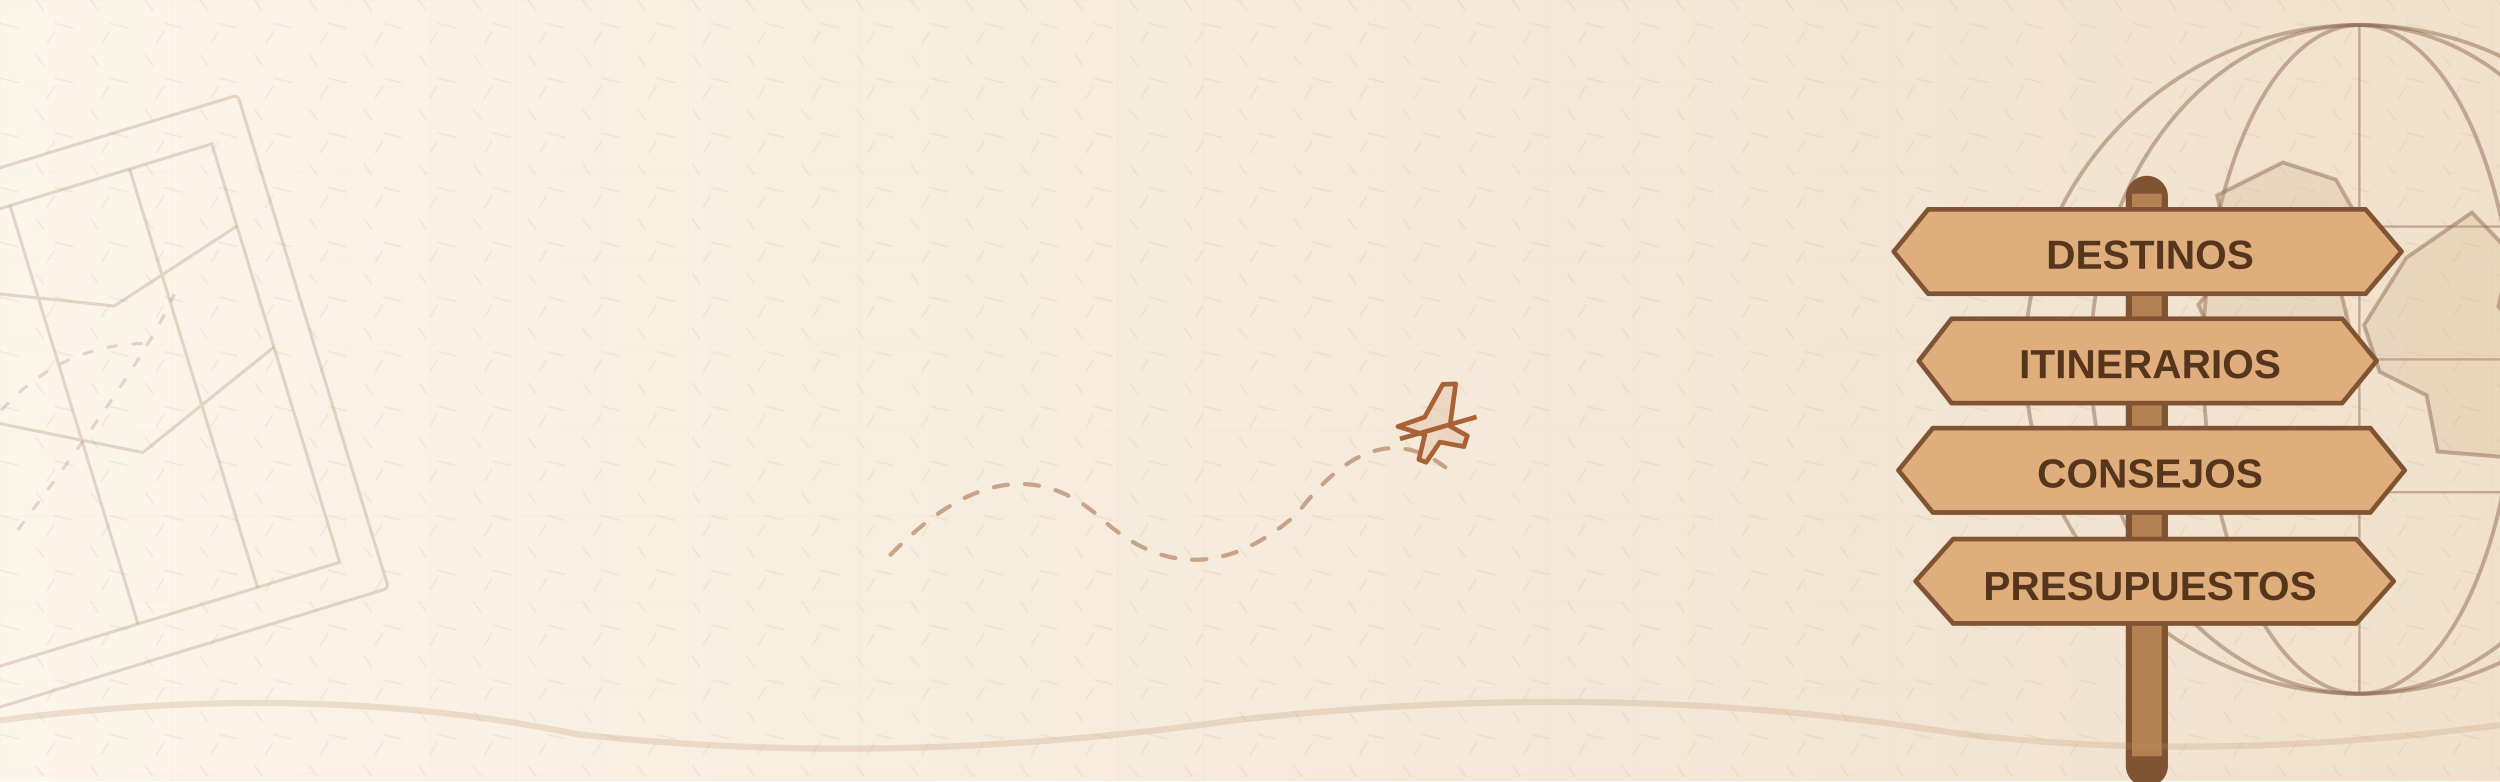
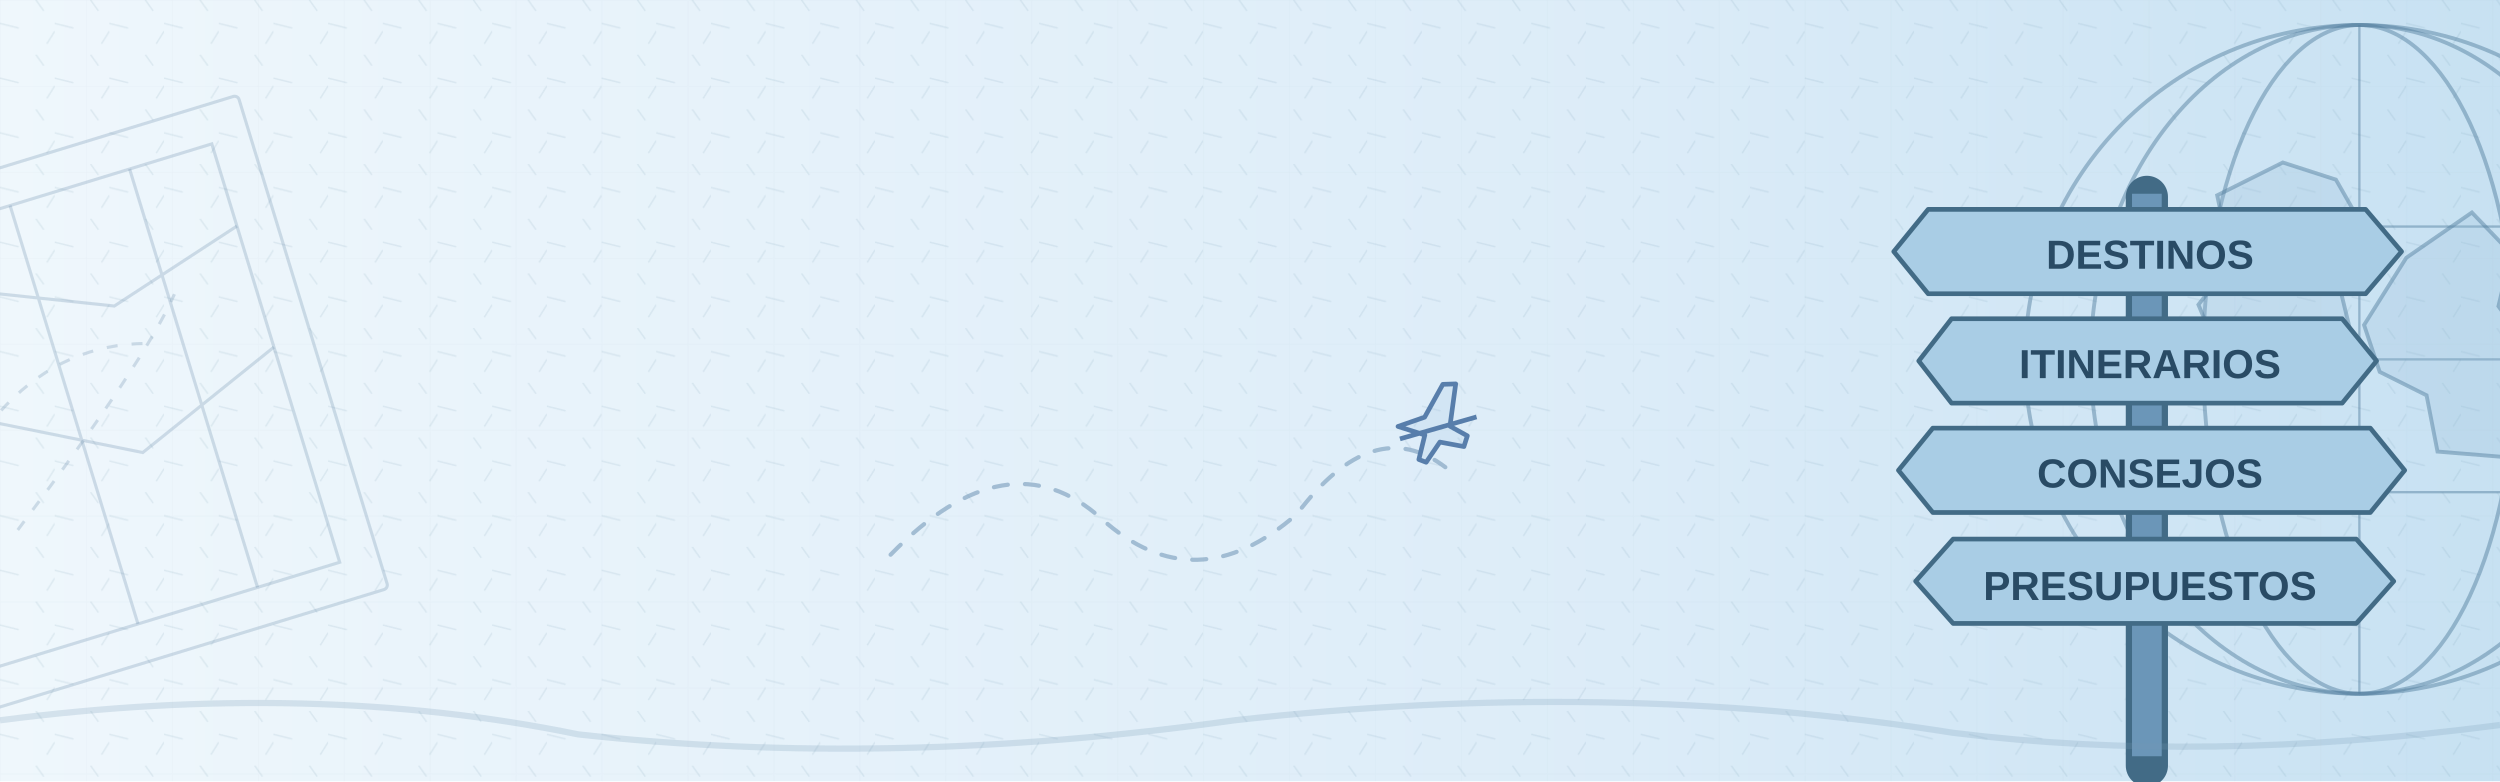
<svg xmlns="http://www.w3.org/2000/svg" width="1600" height="500" viewBox="0 0 1600 500" role="img" aria-label="Mapa y señales ilustradas de viaje">
  <defs>
    <pattern id="paper" width="35" height="35" patternUnits="userSpaceOnUse">
-       <path d="M0 15l12 3M23 0l5 7M30 28l5-8" fill="none" stroke="#b78e6b" stroke-opacity=".13" stroke-width="1" />
+       <path d="M0 15l12 3M23 0l5 7M30 28l5-8" fill="none" stroke="#7195b0" stroke-opacity=".13" stroke-width="1" />
    </pattern>
    <pattern id="grid" width="55" height="55" patternUnits="userSpaceOnUse">
-       <path d="M55 0H0V55" fill="none" stroke="#aa947b" stroke-opacity=".14" />
+       <path d="M55 0H0V55" fill="none" stroke="#829fb5" stroke-opacity=".14" />
    </pattern>
    <linearGradient id="fade" x1="0" y1="0" x2="1" y2="0">
-       <stop stop-color="#fcf5e9" />
-       <stop offset=".65" stop-color="#f4e8d8" />
-       <stop offset="1" stop-color="#f1e1cc" />
+       <stop stop-color="#eff7fc" />
+       <stop offset=".65" stop-color="#dcecf8" />
+       <stop offset="1" stop-color="#c7e1f2" />
    </linearGradient>
  </defs>
  <rect width="1600" height="500" fill="url(#fade)" />
  <rect width="1600" height="500" fill="url(#paper)" />
  <rect width="1600" height="500" fill="url(#grid)" opacity=".35" />
-   <g fill="none" stroke="#9a7558" stroke-width="2" stroke-opacity=".25" transform="rotate(-17 10 280)">
+   <g fill="none" stroke="#6286a5" stroke-width="2" stroke-opacity=".25" transform="rotate(-17 10 280)">
    <rect x="-160" y="112" width="370" height="330" rx="3" />
    <rect x="-135" y="137" width="320" height="280" />
    <path d="M-135 195l110-28 120 51 90-26M-135 295l100-47 120 65 100-40M-55 137v280M50 137v280M130 137v280" />
    <path d="M-82 352q90-135 190-105m-114 90q110-80 140-115" stroke-dasharray="7 9" />
  </g>
-   <g transform="translate(1510 230)" fill="none" stroke="#8b674e" stroke-opacity=".48" stroke-width="2.5">
+   <g transform="translate(1510 230)" fill="none" stroke="#557f9f" stroke-opacity=".48" stroke-width="2.5">
    <circle r="214" />
    <ellipse rx="100" ry="214" />
    <ellipse rx="172" ry="214" />
    <path d="M-214 0H214M-190-85H190M-190 85H190M0-214V214" stroke-width="1.5" />
-     <path d="M-91-105l42-21 34 11 24 42-23 21 10 41-46 32-36-15-17-41 21-27zm121 40 42-29 25 26-8 34 32 44-22 53-49-4-7-36-30-15-10-30z" fill="#c9a983" fill-opacity=".22" />
+     <path d="M-91-105l42-21 34 11 24 42-23 21 10 41-46 32-36-15-17-41 21-27zm121 40 42-29 25 26-8 34 32 44-22 53-49-4-7-36-30-15-10-30z" fill="#96bdd8" fill-opacity=".22" />
  </g>
-   <path d="M570 355q75-77 135-23t125-3q49-65 95-30" fill="none" stroke="#ad7857" stroke-width="2.7" stroke-dasharray="9 11" stroke-linecap="round" opacity=".63" />
-   <g transform="translate(920 274) rotate(-16)" fill="none" stroke="#a96136" stroke-width="3" stroke-linejoin="round">
-     <path d="M-25 0H26M-6-9l17-17 8 2-11 25 9 9-4 6-14-7-12 10-4-3 8-14-15-10z" fill="#bd6d3b" fill-opacity=".15" />
+   <path d="M570 355q75-77 135-23t125-3q49-65 95-30" fill="none" stroke="#7b9ebc" stroke-width="2.7" stroke-dasharray="9 11" stroke-linecap="round" opacity=".63" />
+   <g transform="translate(920 274) rotate(-16)" fill="none" stroke="#587eab" stroke-width="3" stroke-linejoin="round">
+     <path d="M-25 0H26M-6-9l17-17 8 2-11 25 9 9-4 6-14-7-12 10-4-3 8-14-15-10z" fill="#8cb9dd" fill-opacity=".15" />
  </g>
  <g transform="translate(1308 36)">
-     <path d="M66 90v364" stroke="#805333" stroke-width="27" stroke-linecap="round" />
-     <path d="M66 88v360" stroke="#b48252" stroke-width="19" />
-     <g fill="#e0ad7c" stroke="#805333" stroke-width="3" stroke-linejoin="round">
+     <path d="M66 90v364" stroke="#426b86" stroke-width="27" stroke-linecap="round" />
+     <path d="M66 88v360" stroke="#6b96b8" stroke-width="19" />
+     <g fill="#a9cde5" stroke="#426b86" stroke-width="3" stroke-linejoin="round">
      <path d="M-74 98H206l23 27-23 27H-74l-22-27Z" />
      <path d="M-59 168H191l22 27-22 27H-59l-21-27Z" />
      <path d="M-71 238H209l22 27-22 27H-71l-22-27Z" />
      <path d="M-58 309H200l24 27-24 27H-58l-24-27Z" />
    </g>
-     <g font-family="Oswald,Arial,sans-serif" font-weight="700" fill="#55361d" text-anchor="middle" font-size="26">
+     <g font-family="Oswald,Arial,sans-serif" font-weight="700" fill="#294b65" text-anchor="middle" font-size="26">
      <text x="68" y="136">DESTINOS</text>
      <text x="68" y="206">ITINERARIOS</text>
      <text x="68" y="276">CONSEJOS</text>
      <text x="68" y="348">PRESUPUESTOS</text>
    </g>
  </g>
-   <path d="M0 461q200-26 370 9 200 22 420-9 240-27 460 8 160 20 350-5" fill="none" stroke="#b68b66" stroke-opacity=".22" stroke-width="4" />
+   <path d="M0 461q200-26 370 9 200 22 420-9 240-27 460 8 160 20 350-5" fill="none" stroke="#7398b5" stroke-opacity=".22" stroke-width="4" />
</svg>
